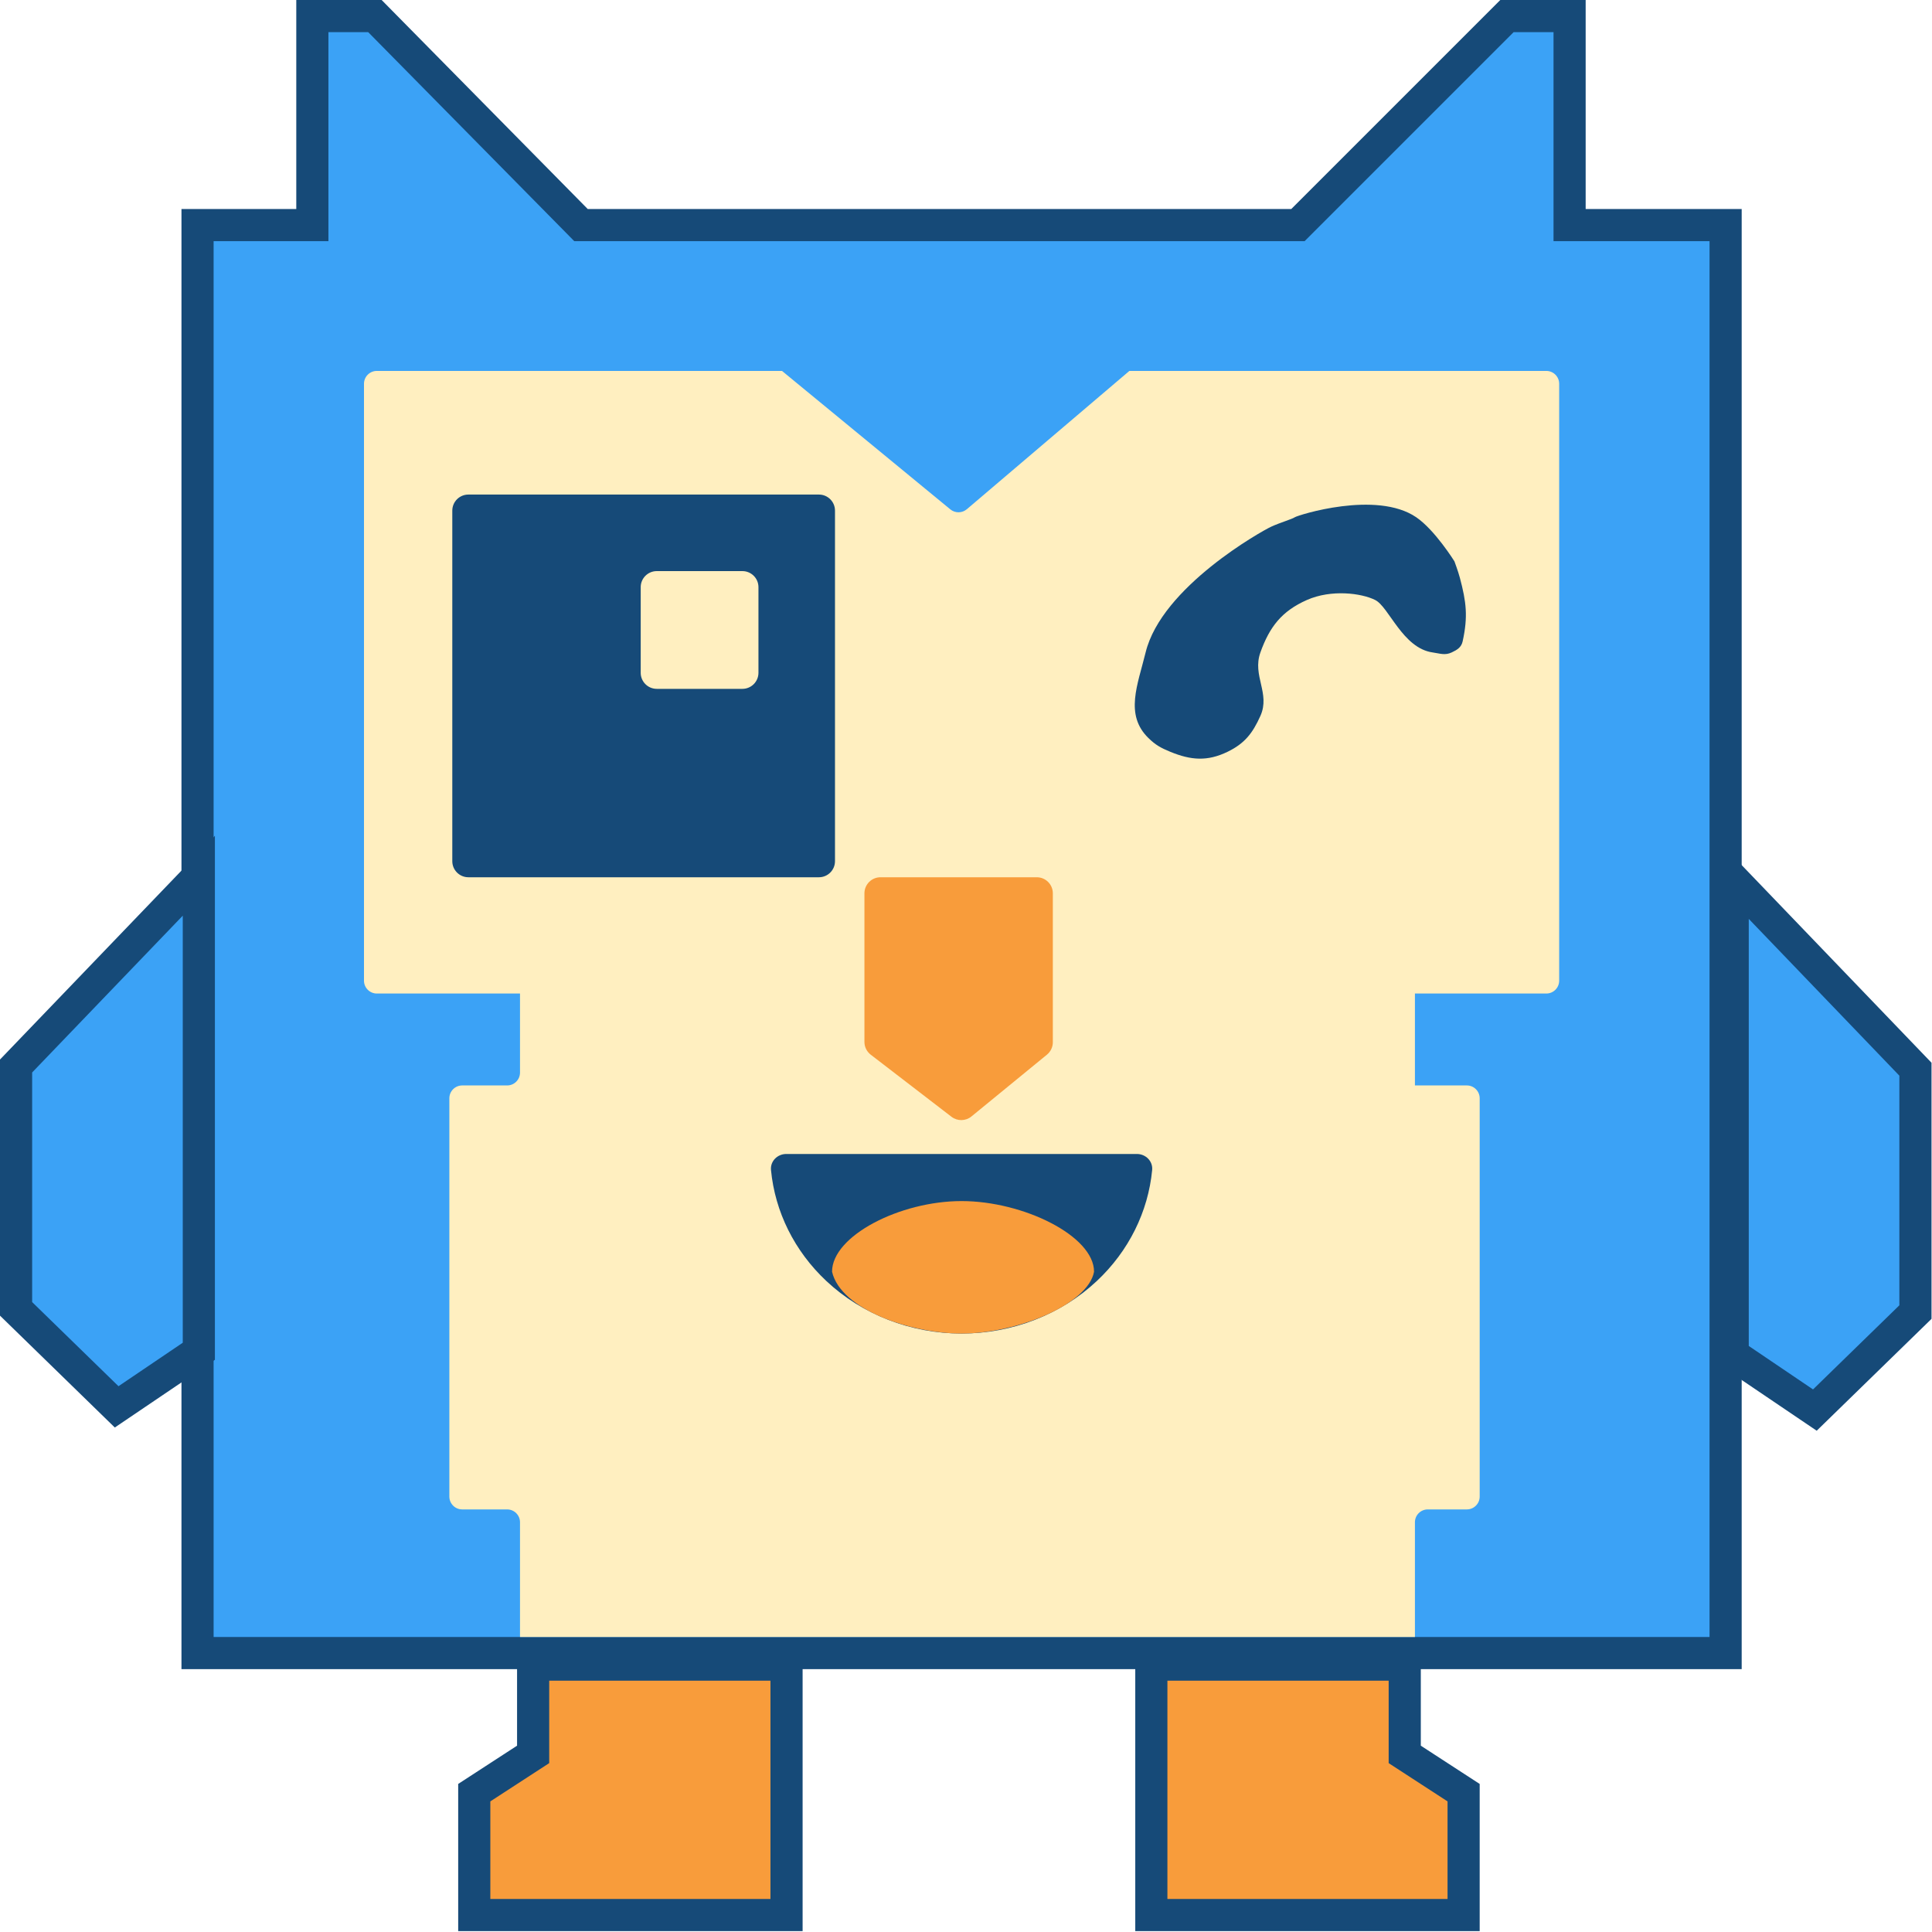
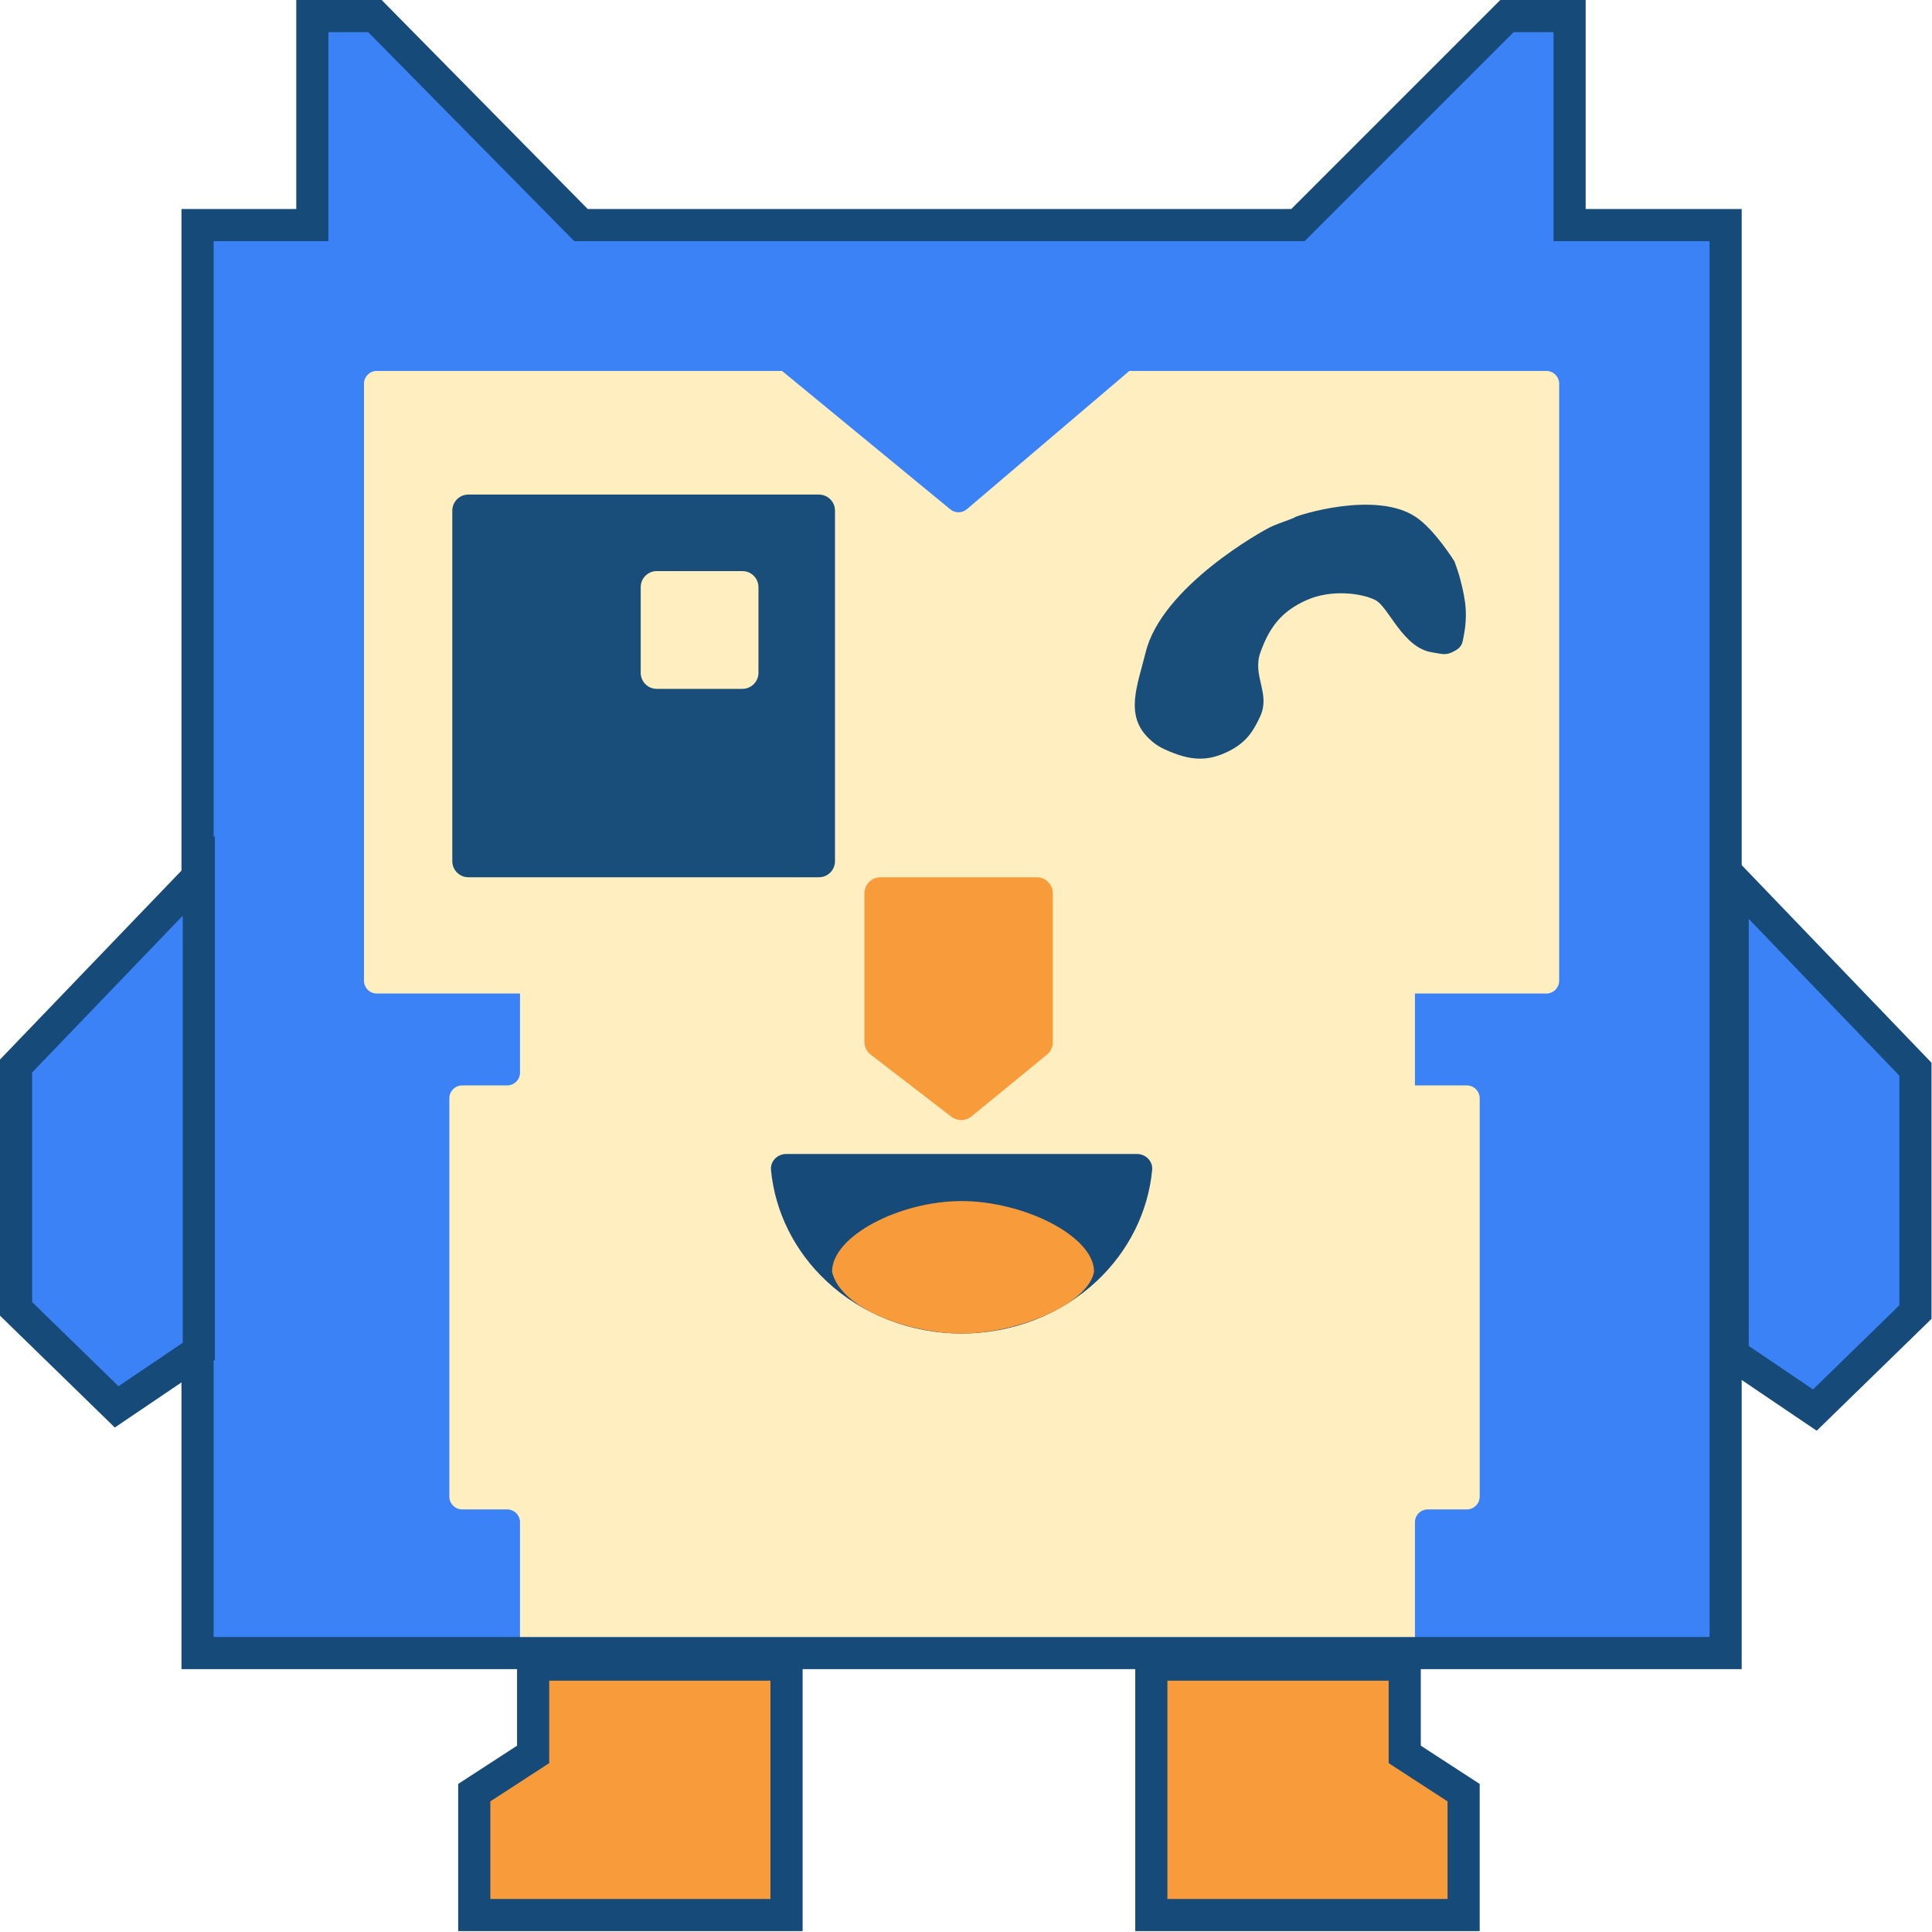
<svg xmlns="http://www.w3.org/2000/svg" width="601" height="601" viewBox="0 0 601 601" fill="none">
-   <path d="M116.629 5L179.264 68.528L180.732 70.019H403.759L468.778 5H488.263V70.019H536.798V514.23H61.45V70.019H97.164V5H116.629Z" fill="#3BA2F6" stroke="#164A78" stroke-width="10" />
+   <path d="M116.629 5L179.264 68.528L180.732 70.019H403.759L468.778 5H488.263V70.019H536.798V514.23H61.45V70.019H97.164V5H116.629Z" fill="#3B82F6" stroke="#164A78" stroke-width="10" />
  <path d="M244.674 517.82V595.732H147.531V557.657L163.571 547.232L165.846 545.754V517.82H244.674Z" fill="#F89C3B" stroke="#164A78" stroke-width="10" />
  <path d="M358.154 517.82V595.732H455.296V557.657L439.256 547.232L436.981 545.754V517.82H358.154Z" fill="#F89C3B" stroke="#164A78" stroke-width="10" />
-   <path d="M595.85 332.608V408.158L564.562 438.642L539 421.349V273.424L595.85 332.608Z" fill="#3BA2F6" stroke="#164A78" stroke-width="10" />
-   <path d="M5 331.608V407.158L36.287 437.642L61.85 420.349V272.424L5 331.608Z" fill="#3BA2F6" stroke="#164A78" stroke-width="10" />
+   <path d="M595.85 332.608V408.158L564.562 438.642L539 421.349V273.424L595.85 332.608Z" fill="#3B82F6" stroke="#164A78" stroke-width="10" />
+   <path d="M5 331.608V407.158L36.287 437.642L61.85 420.349V272.424L5 331.608Z" fill="#3B82F6" stroke="#164A78" stroke-width="10" />
  <path d="M113.227 119.385C113.227 117.175 115.018 115.385 117.227 115.385H243.264L295.624 158.451C297.12 159.681 299.282 159.663 300.757 158.408L351.322 115.385H481.022C483.231 115.385 485.022 117.175 485.022 119.385V305.065C485.022 307.274 483.231 309.065 481.022 309.065H440.15V337.656H456.296C458.506 337.656 460.296 339.446 460.296 341.656V465.543C460.296 467.752 458.506 469.543 456.296 469.543H444.15C441.941 469.543 440.15 471.333 440.15 473.543V509.231H301H161.762V473.543C161.762 471.333 159.971 469.543 157.762 469.543H143.784C141.575 469.543 139.784 467.752 139.784 465.543V341.656C139.784 339.446 141.575 337.656 143.784 337.656H157.762C159.971 337.656 161.762 335.865 161.762 333.656V309.065H117.227C115.018 309.065 113.227 307.274 113.227 305.065V119.385Z" fill="#FFEFC0" />
-   <path d="M140.699 158.846C140.699 156.085 142.938 153.846 145.699 153.846H254.747C257.508 153.846 259.747 156.085 259.747 158.846V267.894C259.747 270.655 257.508 272.894 254.747 272.894H145.699C142.938 272.894 140.699 270.655 140.699 267.894V158.846Z" fill="#164A78" />
+   <path d="M140.699 158.846C140.699 156.085 142.938 153.846 145.699 153.846H254.747C257.508 153.846 259.747 156.085 259.747 158.846V267.894C259.747 270.655 257.508 272.894 254.747 272.894H145.699C142.938 272.894 140.699 270.655 140.699 267.894V158.846Z" fill="#1A4E7A" />
  <rect x="199.308" y="177.656" width="36.63" height="36.63" rx="5" fill="#FFEFC0" />
  <path d="M268.905 277.894C268.905 275.132 271.143 272.894 273.905 272.894H322.513C325.274 272.894 327.513 275.132 327.513 277.894V324.211C327.513 325.71 326.84 327.13 325.68 328.08L302.194 347.304C300.396 348.776 297.821 348.815 295.979 347.398L270.857 328.081C269.626 327.134 268.905 325.67 268.905 324.117V277.894Z" fill="#F89C3B" />
  <path d="M353.648 358.974C356.41 358.974 358.673 361.218 358.41 363.967C357.169 376.952 351.116 389.181 341.214 398.474C330.051 408.95 314.911 414.835 299.124 414.835C283.338 414.835 268.198 408.95 257.035 398.474C247.133 389.181 241.08 376.952 239.839 363.967C239.576 361.218 241.839 358.974 244.601 358.974L299.124 358.974H353.648Z" fill="#164A78" />
  <path d="M340.333 395.604C338.502 405.677 316.524 414.835 299.124 414.835C283.557 414.835 261.579 407.509 258.831 395.604C258.831 384.478 279.894 373.626 299.124 373.626C318.355 373.626 340.333 384.478 340.333 395.604Z" fill="#F89C3B" />
-   <path d="M356.376 202.956C361.366 182.522 392.633 165.127 395.445 163.836C398.258 162.545 401.857 161.524 402.802 160.895C403.747 160.266 428.154 152.455 440.541 160.895C446.392 164.882 452.444 174.629 452.444 174.629C452.444 174.629 453.6 177.732 454.144 179.779C456.125 187.233 456.694 191.797 454.994 199.522C454.587 201.373 453.295 202.154 451.593 202.956C449.487 203.948 447.944 203.281 445.642 202.956C436.331 201.638 432.078 188.793 427.789 186.646C423.5 184.5 414.123 183.283 406.535 186.646C398.755 190.095 394.951 194.944 392.082 202.956C389.483 210.214 395.233 215.666 392.082 222.698C389.666 228.092 387.185 231.279 381.88 233.857C375.606 236.907 370.477 236.515 364.027 233.857C361.125 232.661 359.472 231.764 357.226 229.565C349.808 222.306 353.909 213.054 356.376 202.956Z" fill="#164A78" />
+   <path d="M356.376 202.956C361.366 182.522 392.633 165.127 395.445 163.836C398.258 162.545 401.857 161.524 402.802 160.895C403.747 160.266 428.154 152.455 440.541 160.895C446.392 164.882 452.444 174.629 452.444 174.629C452.444 174.629 453.6 177.732 454.144 179.779C456.125 187.233 456.694 191.797 454.994 199.522C454.587 201.373 453.295 202.154 451.593 202.956C449.487 203.948 447.944 203.281 445.642 202.956C436.331 201.638 432.078 188.793 427.789 186.646C423.5 184.5 414.123 183.283 406.535 186.646C398.755 190.095 394.951 194.944 392.082 202.956C389.483 210.214 395.233 215.666 392.082 222.698C389.666 228.092 387.185 231.279 381.88 233.857C375.606 236.907 370.477 236.515 364.027 233.857C361.125 232.661 359.472 231.764 357.226 229.565C349.808 222.306 353.909 213.054 356.376 202.956Z" fill="#1A4E7A" />
</svg>
